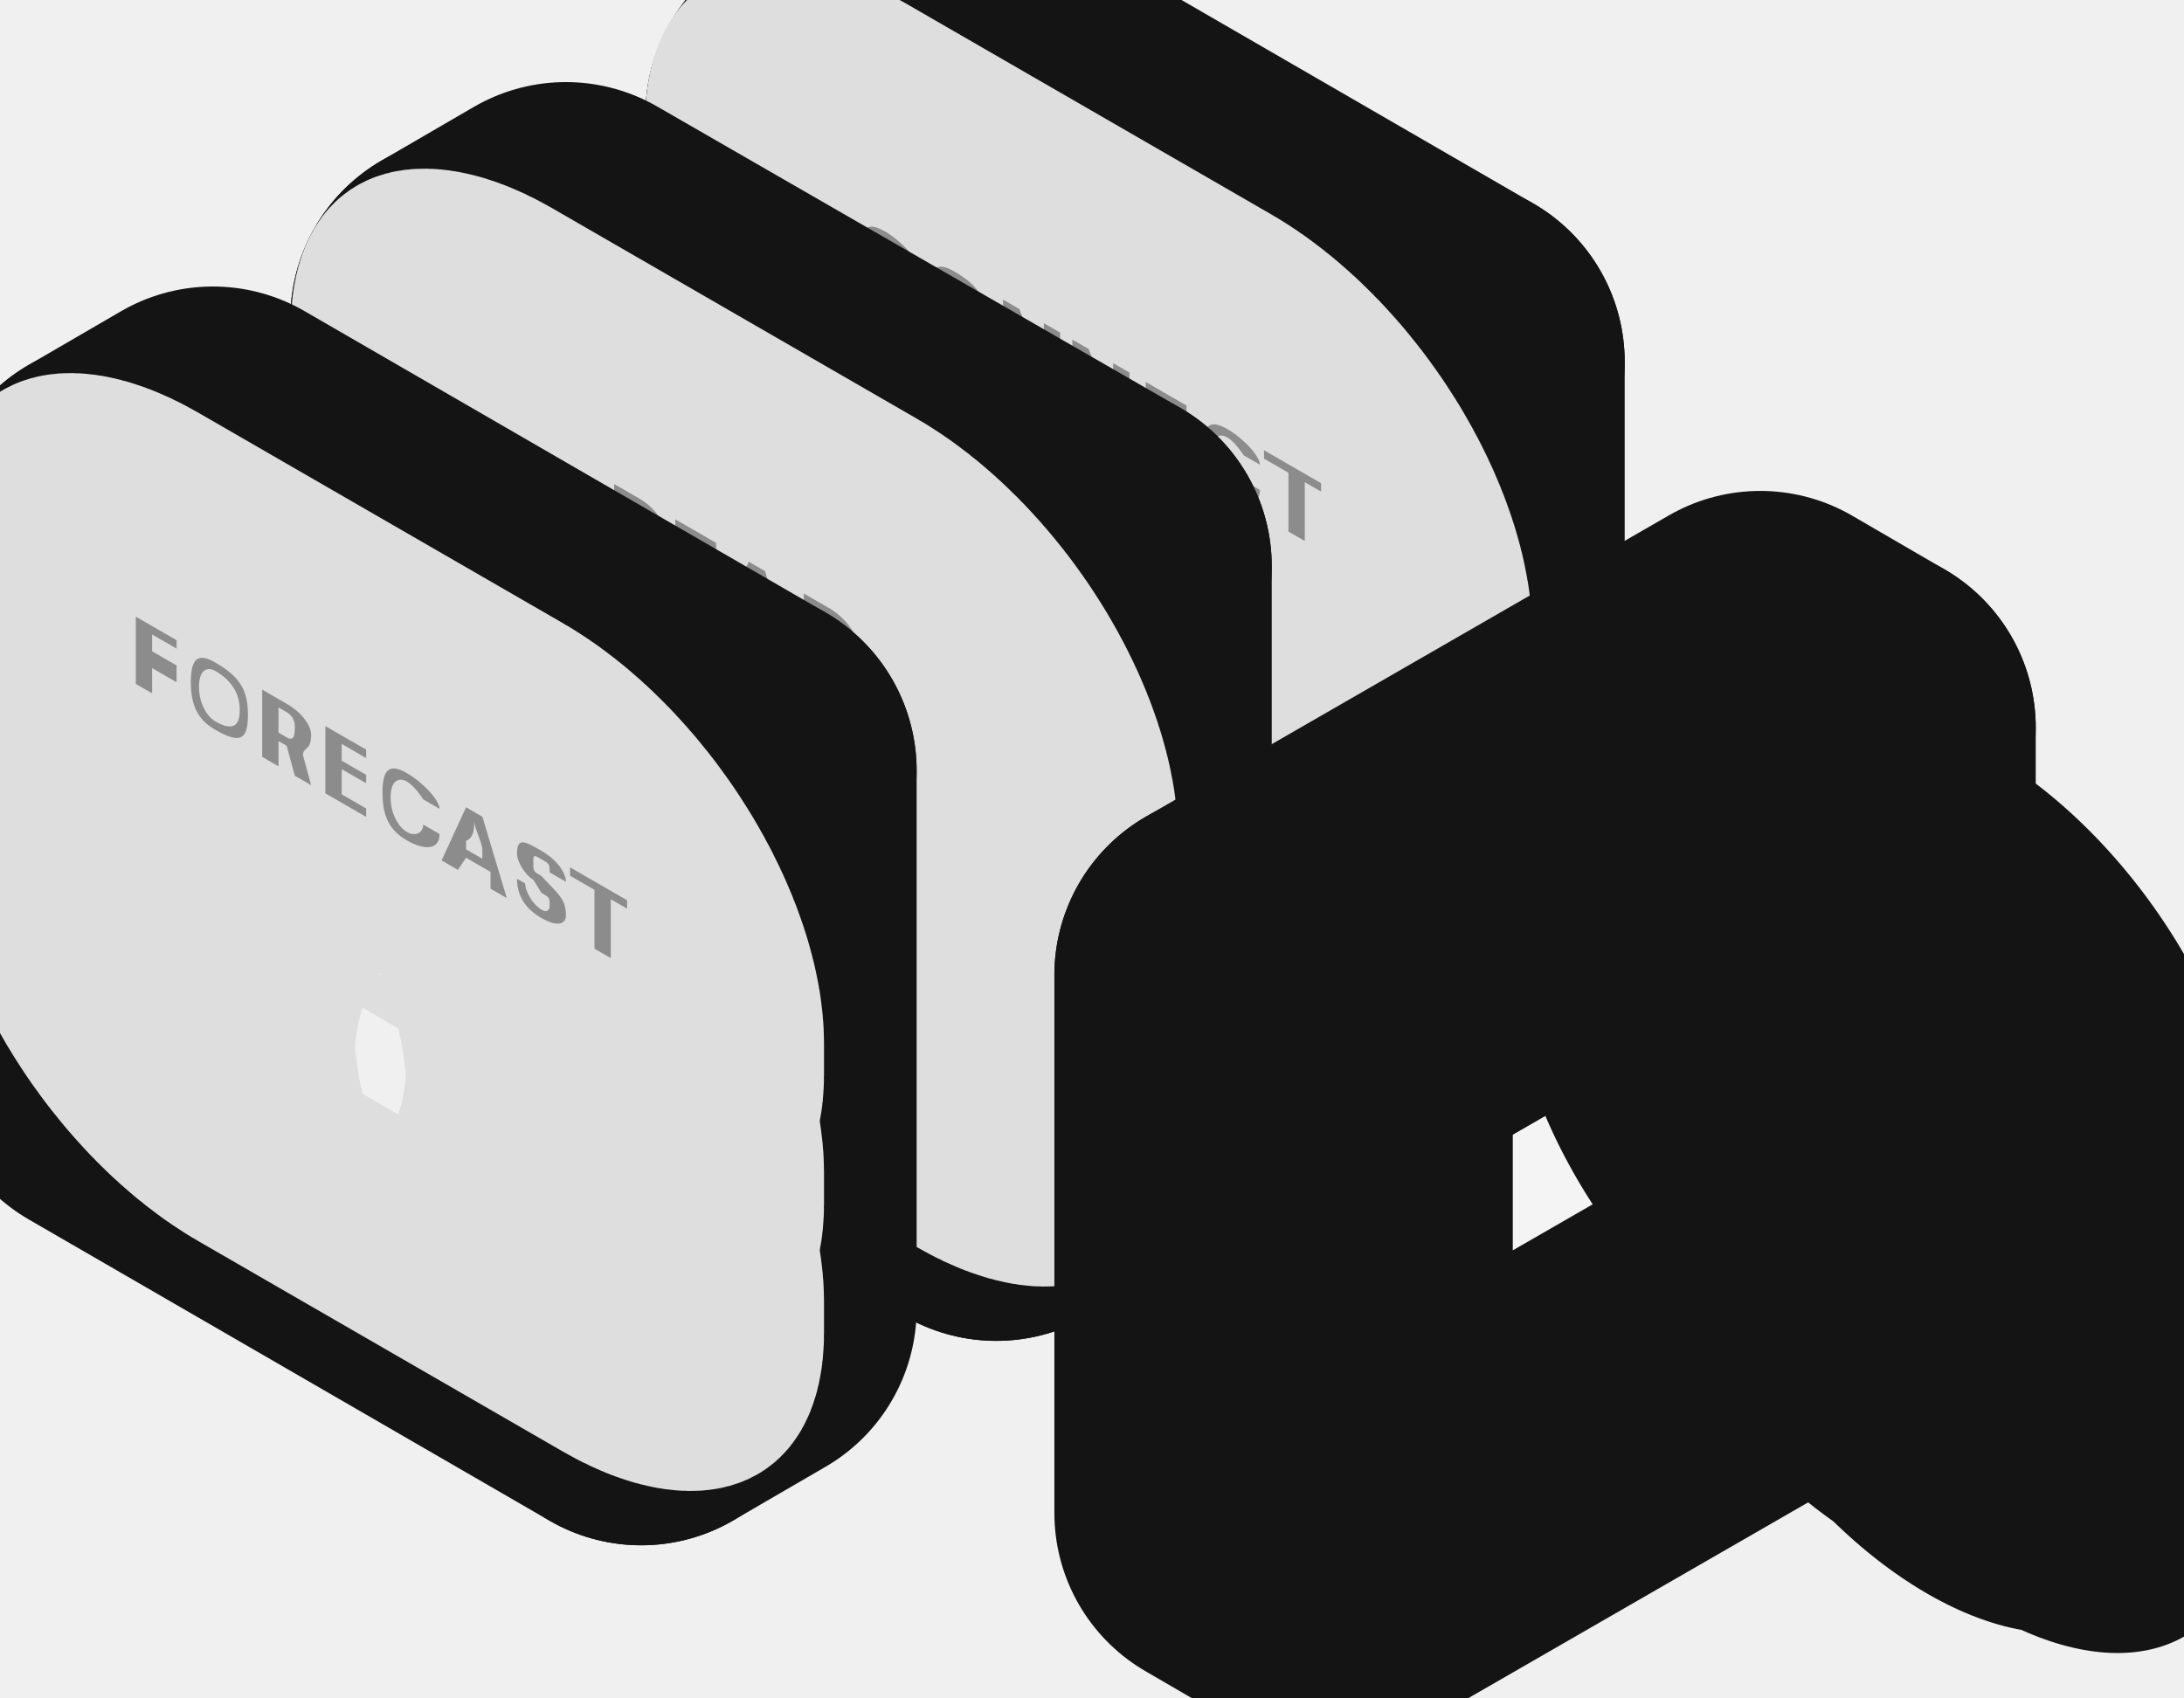
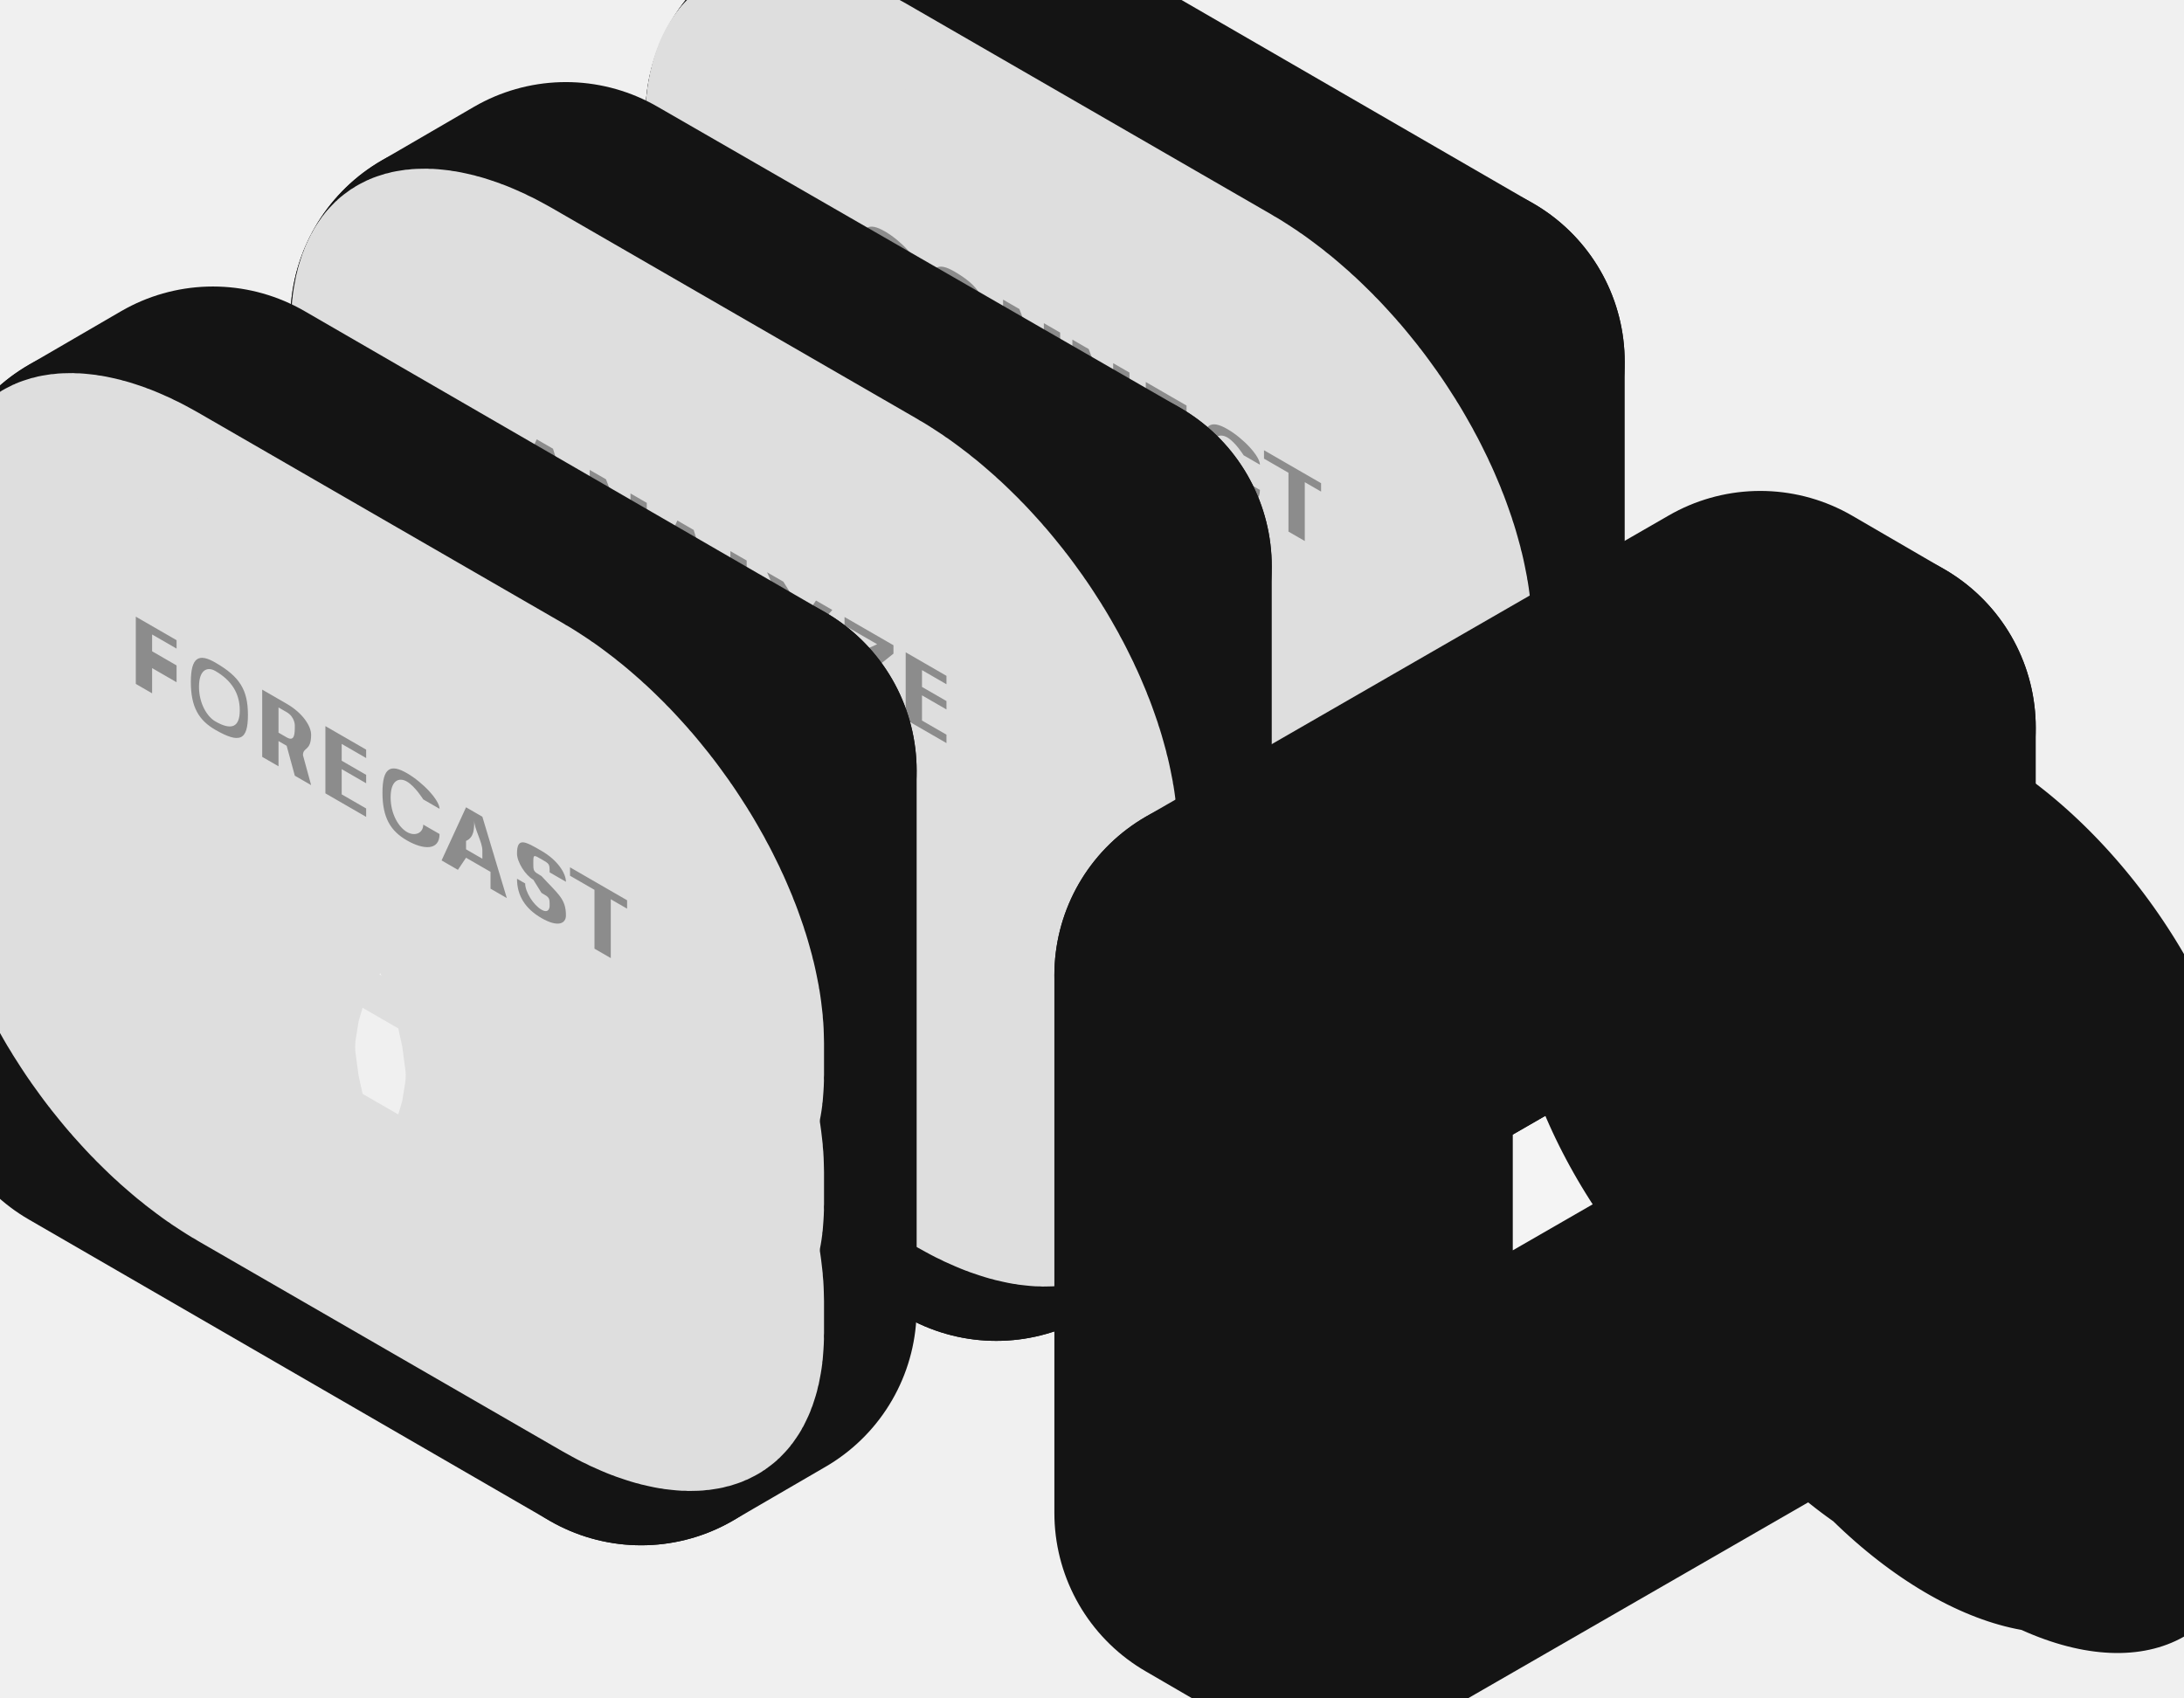
<svg xmlns="http://www.w3.org/2000/svg" viewBox="97 -10 548 426" class="iso" style="--s:1" fill="none" role="img" aria-hidden="true">
  <g transform="translate(300,70) scale(54)">
    <polygon points="0.69,1.30 3.20,2.75 2.34,3.25 -0.17,1.80" fill="#00000008" />
    <polygon points="0.09,-0.95 2.51,0.45 2.51,2.95 0.09,1.55" fill="#FFFFFF" stroke="#141414" stroke-width="1.7" stroke-linejoin="round" />
    <polygon points="2.94,0.20 2.51,0.45 2.51,2.95 2.94,2.70" fill="#E8E8E8" stroke="#141414" stroke-width="1.7" stroke-linejoin="round" />
    <polygon points="0.52,-1.20 2.94,0.20 2.51,0.45 0.09,-0.95" fill="#F7F7F7" stroke="#141414" stroke-width="1.7" stroke-linejoin="round" />
    <g transform="matrix(2.4249,1.4,0,2.5,0.087,-0.950)">
      <g>
        <rect x=".10" y=".16" width=".80" height=".16" rx=".05" fill="#F0F0F0" stroke="#DEDEDE" stroke-width="0.9" />
        <rect x=".10" y=".40" width=".80" height=".16" rx=".05" fill="#F0F0F0" stroke="#DEDEDE" stroke-width="0.9" />
        <rect x=".10" y=".64" width=".80" height=".16" rx=".05" fill="#F0F0F0" stroke="#DEDEDE" stroke-width="0.9" />
        <text x=".50" y=".285" font-family="Inter,sans-serif" font-size=".18" font-weight="700" fill="#8C8C8C" text-anchor="middle">CONNECT</text>
      </g>
    </g>
    <polygon points="-0.95,2.25 1.56,3.70 0.69,4.20 -1.82,2.75" fill="#00000008" />
    <polygon points="-1.56,0.00 0.87,1.40 0.87,3.90 -1.56,2.50" fill="#FFFFFF" stroke="#141414" stroke-width="1.7" stroke-linejoin="round" />
    <polygon points="1.30,1.15 0.87,1.40 0.87,3.90 1.30,3.65" fill="#E8E8E8" stroke="#141414" stroke-width="1.7" stroke-linejoin="round" />
    <polygon points="-1.13,-0.25 1.30,1.15 0.87,1.40 -1.56,0.00" fill="#F7F7F7" stroke="#141414" stroke-width="1.7" stroke-linejoin="round" />
    <g transform="matrix(2.4249,1.4,0,2.5,-1.559,0.000)">
      <g>
        <rect x=".10" y=".16" width=".80" height=".16" rx=".05" fill="#F0F0F0" stroke="#DEDEDE" stroke-width="0.9" />
        <rect x=".10" y=".40" width=".80" height=".16" rx=".05" fill="#F0F0F0" stroke="#DEDEDE" stroke-width="0.9" />
        <rect x=".10" y=".64" width=".80" height=".16" rx=".05" fill="#F0F0F0" stroke="#DEDEDE" stroke-width="0.9" />
-         <text x=".50" y=".285" font-family="Inter,sans-serif" font-size=".18" font-weight="700" fill="#8C8C8C" text-anchor="middle">READ</text>
+         <text x=".50" y=".285" font-family="Inter,sans-serif" font-size=".18" font-weight="700" fill="#8C8C8C" text-anchor="middle">ANALYZE</text>
      </g>
    </g>
    <polygon points="-2.60,3.20 -0.09,4.65 -0.95,5.15 -3.46,3.70" fill="#00000008" />
    <polygon points="-3.20,0.95 -0.78,2.35 -0.78,4.85 -3.20,3.45" fill="#FFFFFF" stroke="#141414" stroke-width="1.7" stroke-linejoin="round" />
    <polygon points="-0.35,2.10 -0.78,2.35 -0.78,4.85 -0.35,4.60" fill="#E8E8E8" stroke="#141414" stroke-width="1.7" stroke-linejoin="round" />
    <polygon points="-2.77,0.70 -0.35,2.10 -0.78,2.35 -3.20,0.95" fill="#F7F7F7" stroke="#141414" stroke-width="1.7" stroke-linejoin="round" />
    <g transform="matrix(2.4249,1.4,0,2.5,-3.204,0.950)">
      <g>
        <rect x=".10" y=".16" width=".80" height=".16" rx=".05" fill="#F0F0F0" stroke="#DEDEDE" stroke-width="0.9" />
        <rect x=".10" y=".40" width=".80" height=".16" rx=".05" fill="#F0F0F0" stroke="#DEDEDE" stroke-width="0.9" />
        <rect x=".10" y=".64" width=".80" height=".16" rx=".05" fill="#F0F0F0" stroke="#DEDEDE" stroke-width="0.9" />
        <text x=".50" y=".285" font-family="Inter,sans-serif" font-size=".18" font-weight="700" fill="#8C8C8C" text-anchor="middle">FORECAST</text>
      </g>
    </g>
    <polygon points="4.24,4.15 5.11,4.65 2.60,6.10 1.73,5.60" fill="#00000008" />
    <polygon points="1.99,3.05 2.42,3.30 2.42,5.80 1.99,5.55" fill="#FFFFFF" stroke="#141414" stroke-width="1.7" stroke-linejoin="round" />
    <polygon points="4.85,1.90 2.42,3.30 2.42,5.80 4.85,4.40" fill="#F4F4F4" stroke="#141414" stroke-width="1.7" stroke-linejoin="round" />
    <polygon points="4.42,1.65 4.85,1.90 2.42,3.30 1.99,3.05" fill="#FAFAFA" stroke="#141414" stroke-width="1.7" stroke-linejoin="round" />
    <g transform="matrix(2.4249,1.4,0,2.5,3.984,1.900)">
      <g>
        <rect x=".30" y=".30" width=".40" height=".40" rx=".06" fill="#121212" />
        <g transform="translate(.30,.30) scale(.40)">
          <g stroke="#FD4B1E" stroke-width="1.9" stroke-linecap="round" fill="none">
            <path d="M0.620 0.550 L0.796 0.622 M0.550 0.620 L0.622 0.796 M0.450 0.620 L0.378 0.796 M0.380 0.550 L0.204 0.622 M0.380 0.450 L0.204 0.378 M0.450 0.380 L0.378 0.204 M0.550 0.380 L0.622 0.204 M0.620 0.450 L0.796 0.378" />
          </g>
        </g>
        <g stroke="#141414" stroke-width="1" stroke-linecap="round">
          <path d="M.38 .30 V.20 M.50 .30 V.17 M.62 .30 V.20" />
          <path d="M.38 .70 V.80 M.50 .70 V.83 M.62 .70 V.80" />
          <path d="M.30 .40 H.20 M.30 .50 H.17 M.30 .60 H.20" />
          <path d="M.70 .40 H.80 M.70 .50 H.83 M.70 .60 H.80" />
        </g>
        <g fill="#141414">
          <circle cx=".50" cy=".14" r=".015" />
          <circle cx=".86" cy=".50" r=".015" />
          <circle cx=".50" cy=".86" r=".015" />
          <circle cx=".14" cy=".50" r=".015" />
        </g>
      </g>
    </g>
  </g>
</svg>
